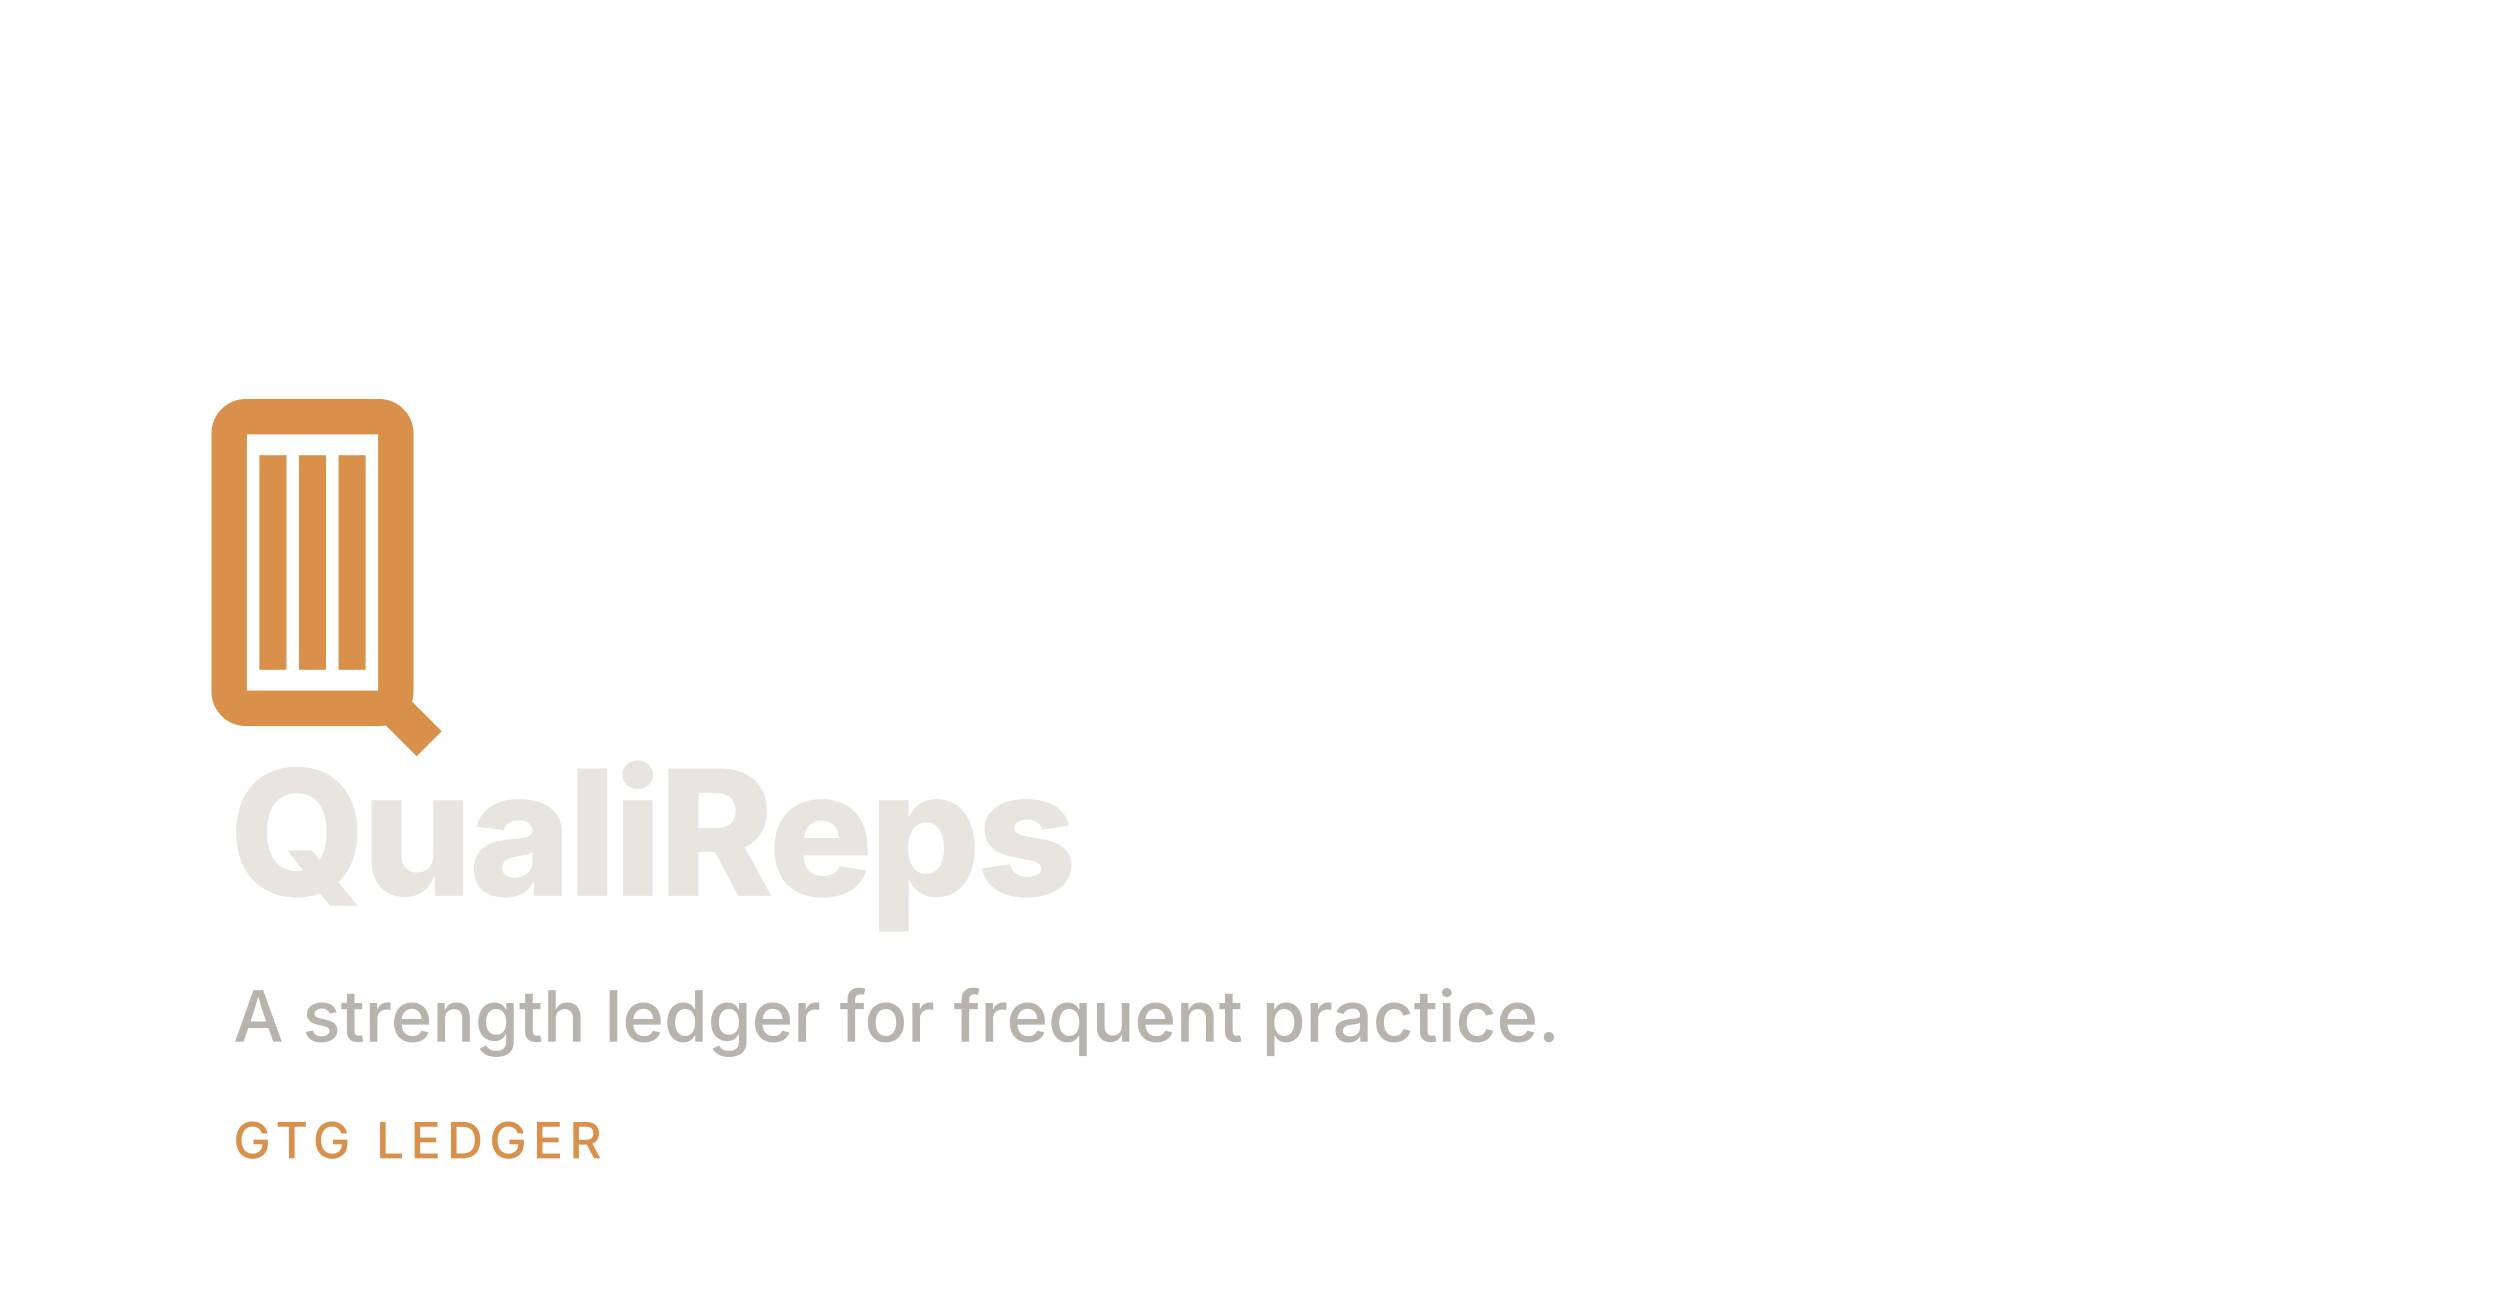
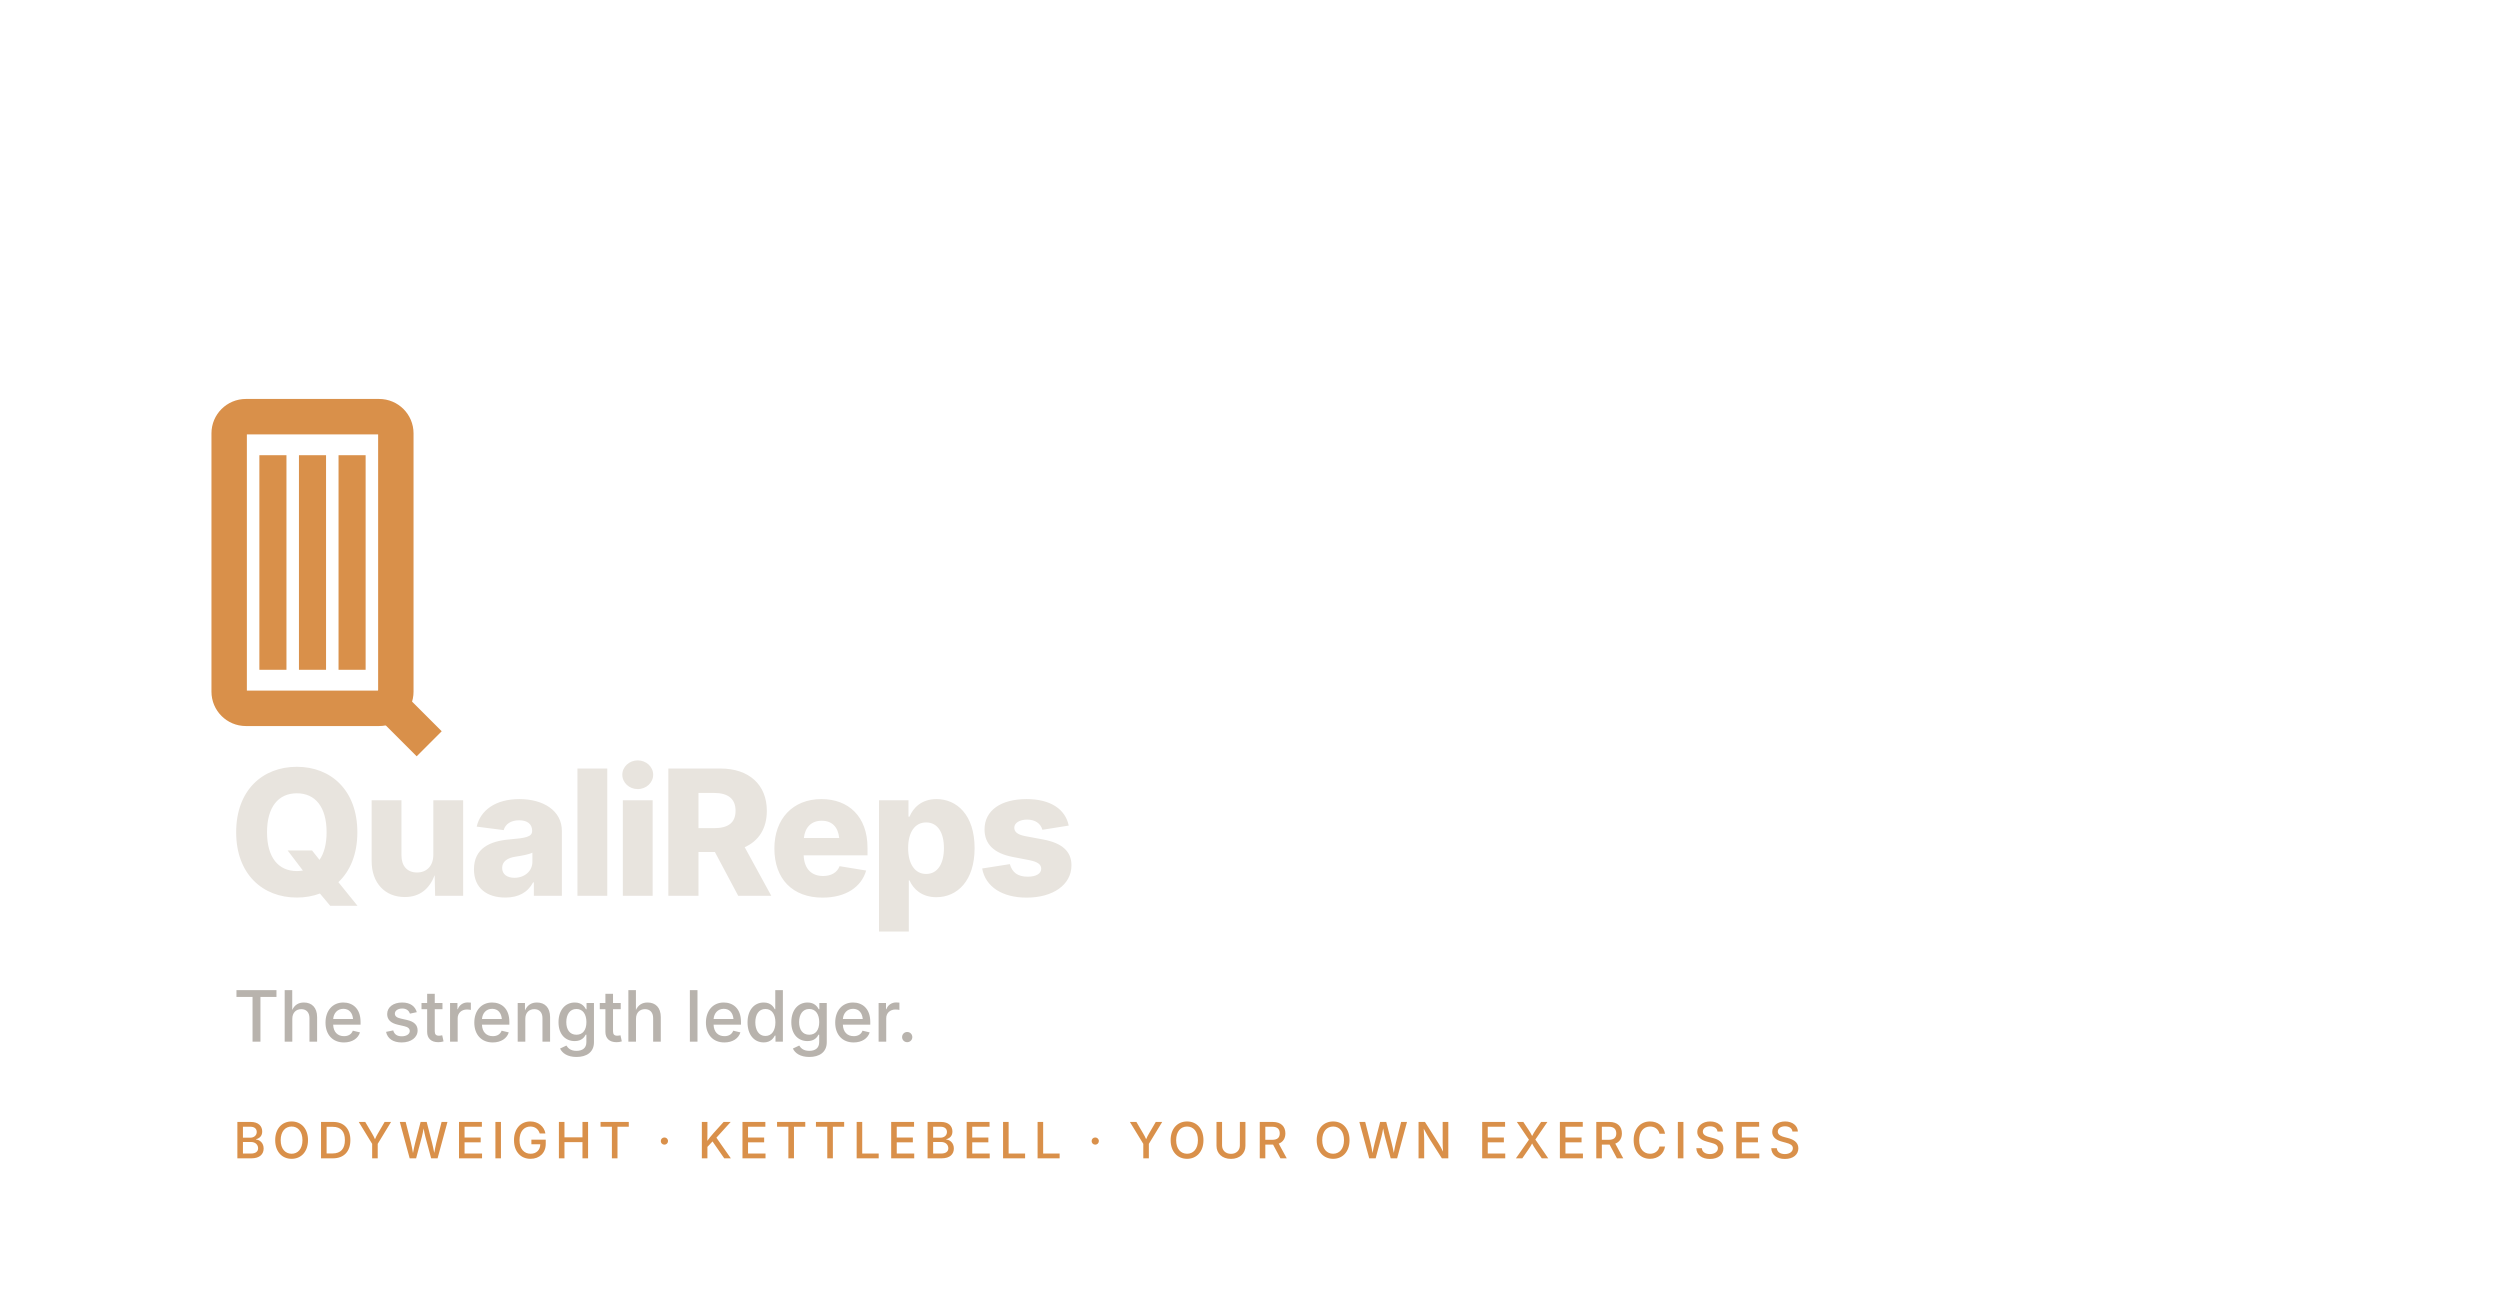
<svg xmlns="http://www.w3.org/2000/svg" width="1200" height="630" viewBox="0 0 1200 630" role="img" aria-label="QualiReps">
  <defs>
    <radialgradient id="glow" cx="50%" cy="35%" r="80%">
      <stop offset="0%" stop-color="#201e1b" />
      <stop offset="100%" stop-color="#1a1816" />
    </radialgradient>
  </defs>
  <rect width="1200" height="630" fill="url(#glow)" />
  <g transform="translate(110 200)">
    <rect x="0" y="0" width="80" height="140" rx="8" ry="8" fill="none" stroke="#d9904a" stroke-width="17" />
    <line x1="21" y1="25" x2="21" y2="115" stroke="#d9904a" stroke-width="13" stroke-linecap="square" />
    <line x1="40" y1="25" x2="40" y2="115" stroke="#d9904a" stroke-width="13" stroke-linecap="square" />
    <line x1="59" y1="25" x2="59" y2="115" stroke="#d9904a" stroke-width="13" stroke-linecap="square" />
    <line x1="77" y1="138" x2="90" y2="151" stroke="#d9904a" stroke-width="17" stroke-linecap="square" />
  </g>
  <text x="110" y="430" font-family="Inter, system-ui, sans-serif" font-size="84" font-weight="800" fill="#e8e4de" letter-spacing="-2">QualiReps</text>
-   <text x="112" y="500" font-family="Inter, system-ui, sans-serif" font-size="34" font-weight="500" fill="#b8b3ad">A strength ledger for frequent practice.</text>
-   <text x="112" y="556" font-family="Inter, system-ui, sans-serif" font-size="24" font-weight="500" fill="#d9904a" letter-spacing="3">GTG LEDGER</text>
+   <text x="112" y="500" font-family="Inter, system-ui, sans-serif" font-size="34" font-weight="500" fill="#b8b3ad">The strength ledger.</text>
+   <text x="112" y="556" font-family="Inter, system-ui, sans-serif" font-size="24" font-weight="500" fill="#d9904a" letter-spacing="3">BODYWEIGHT · KETTLEBELL · YOUR OWN EXERCISES</text>
</svg>
